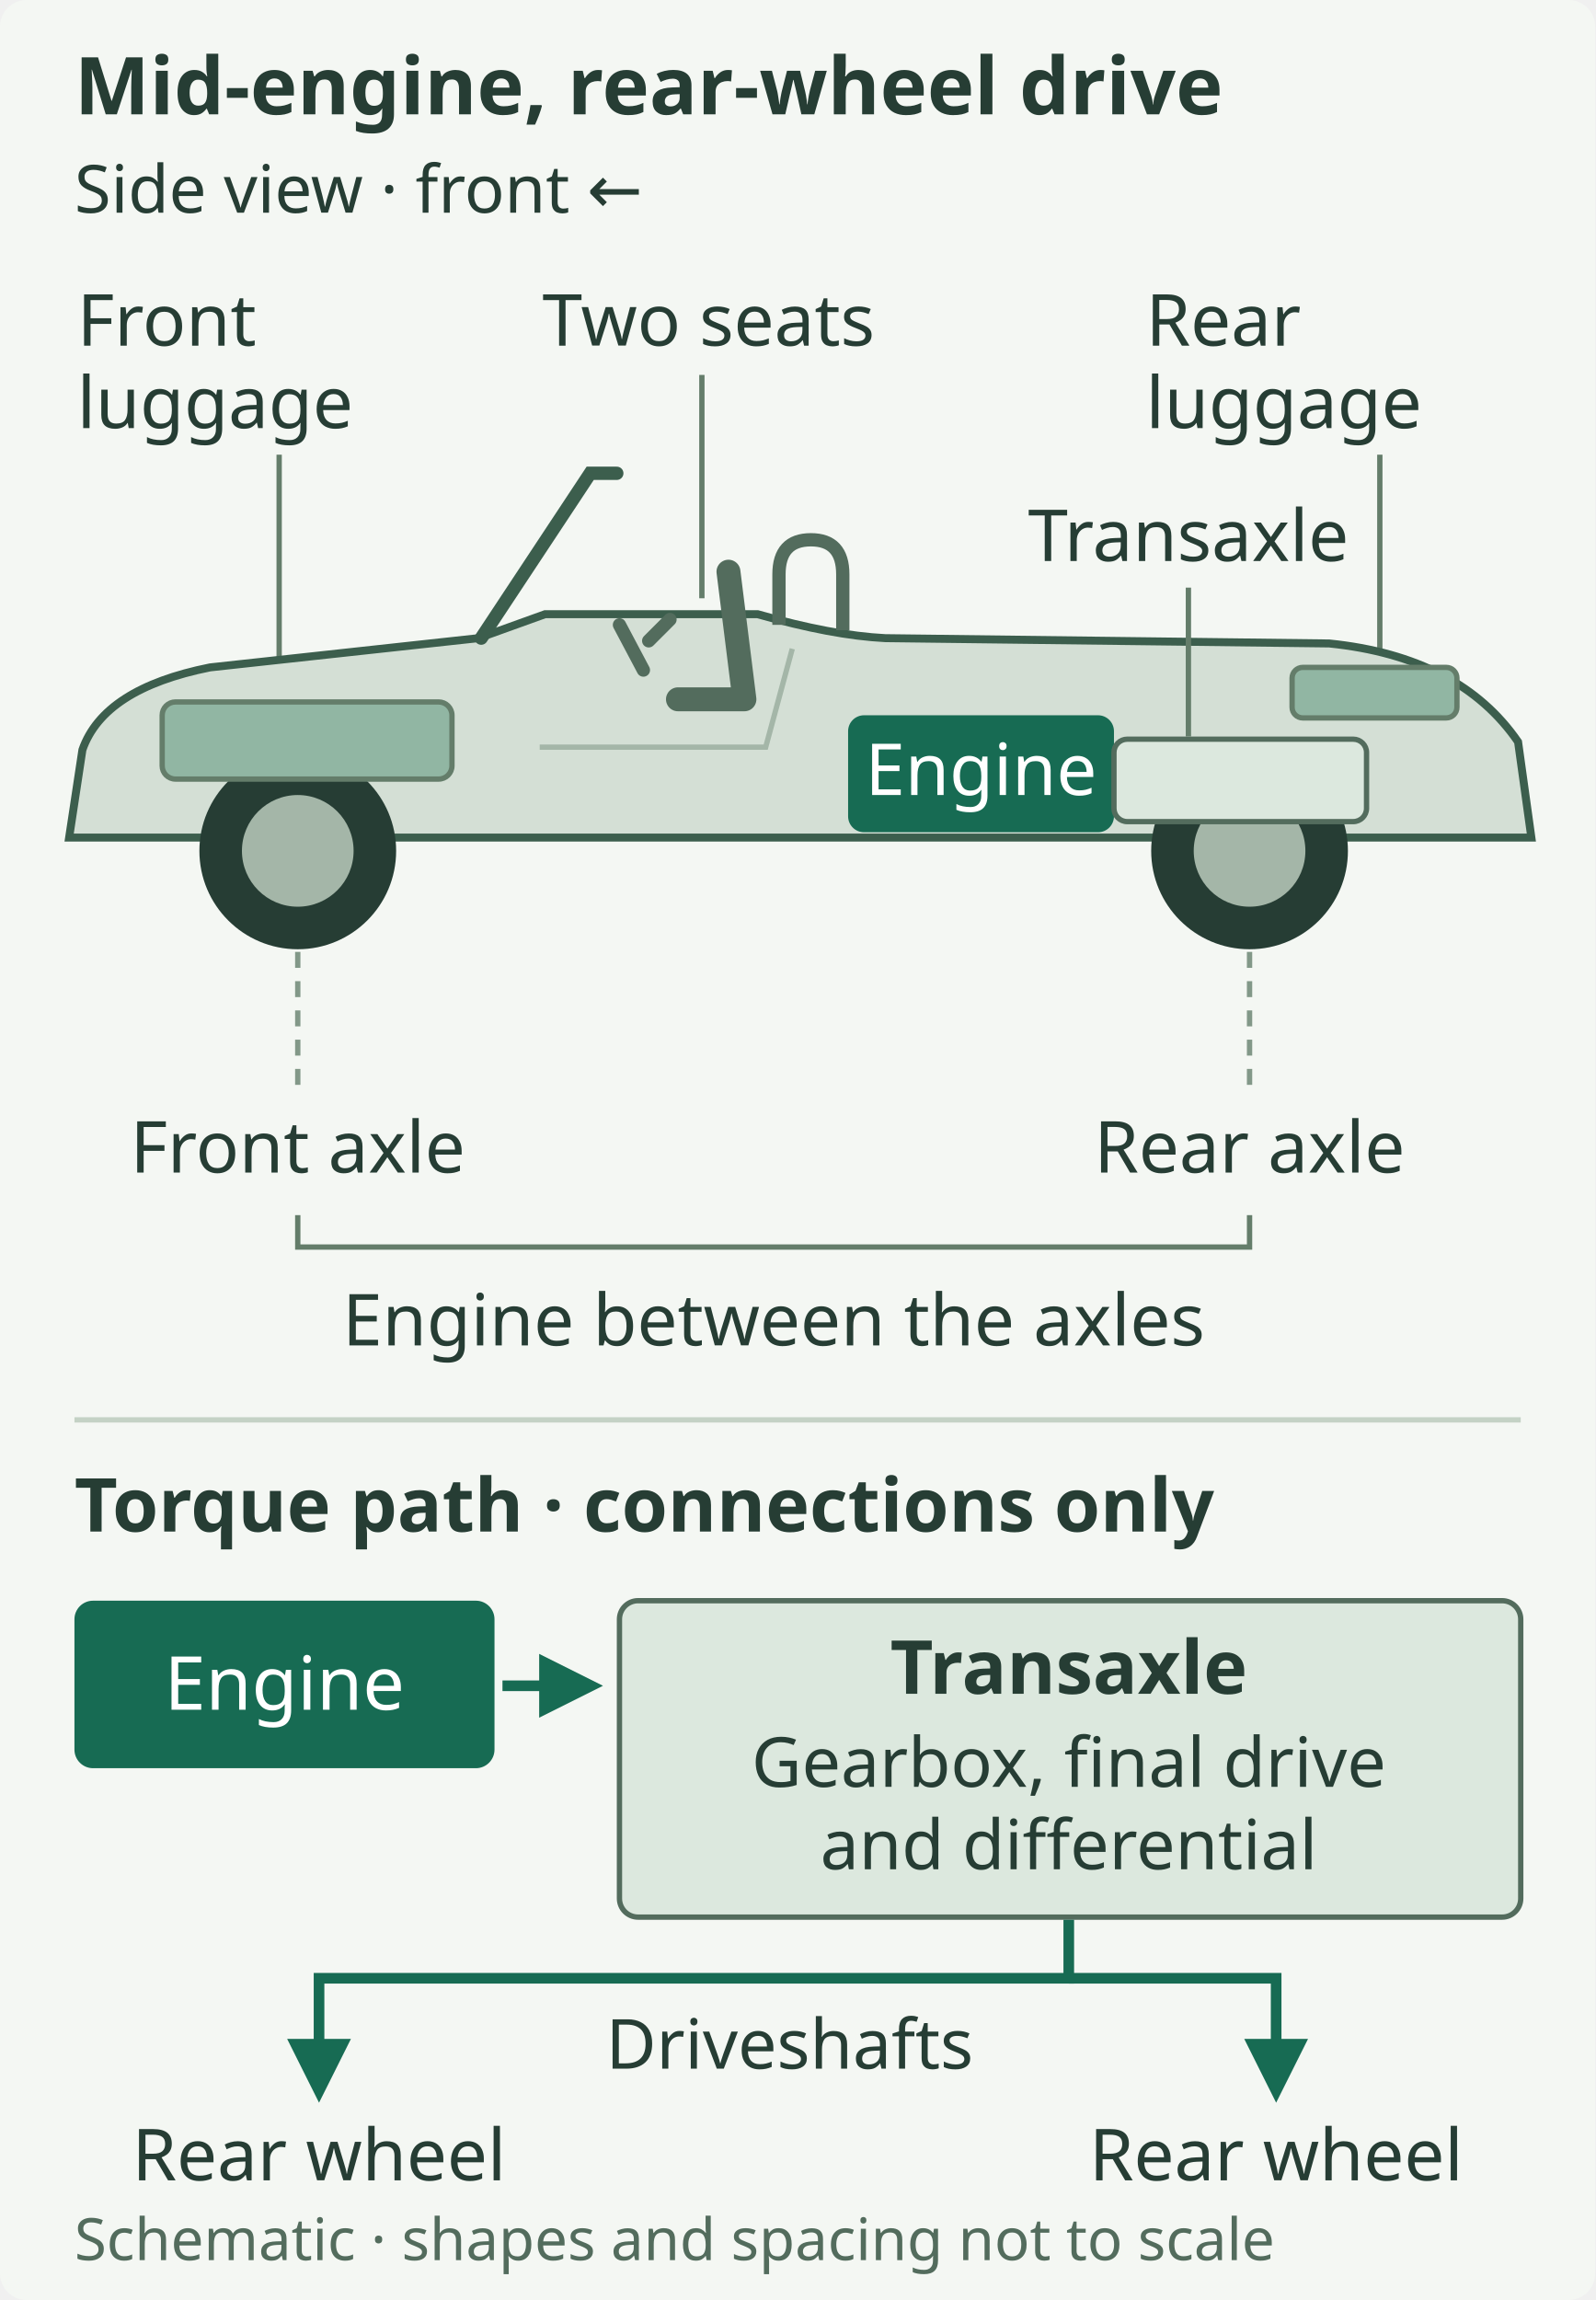
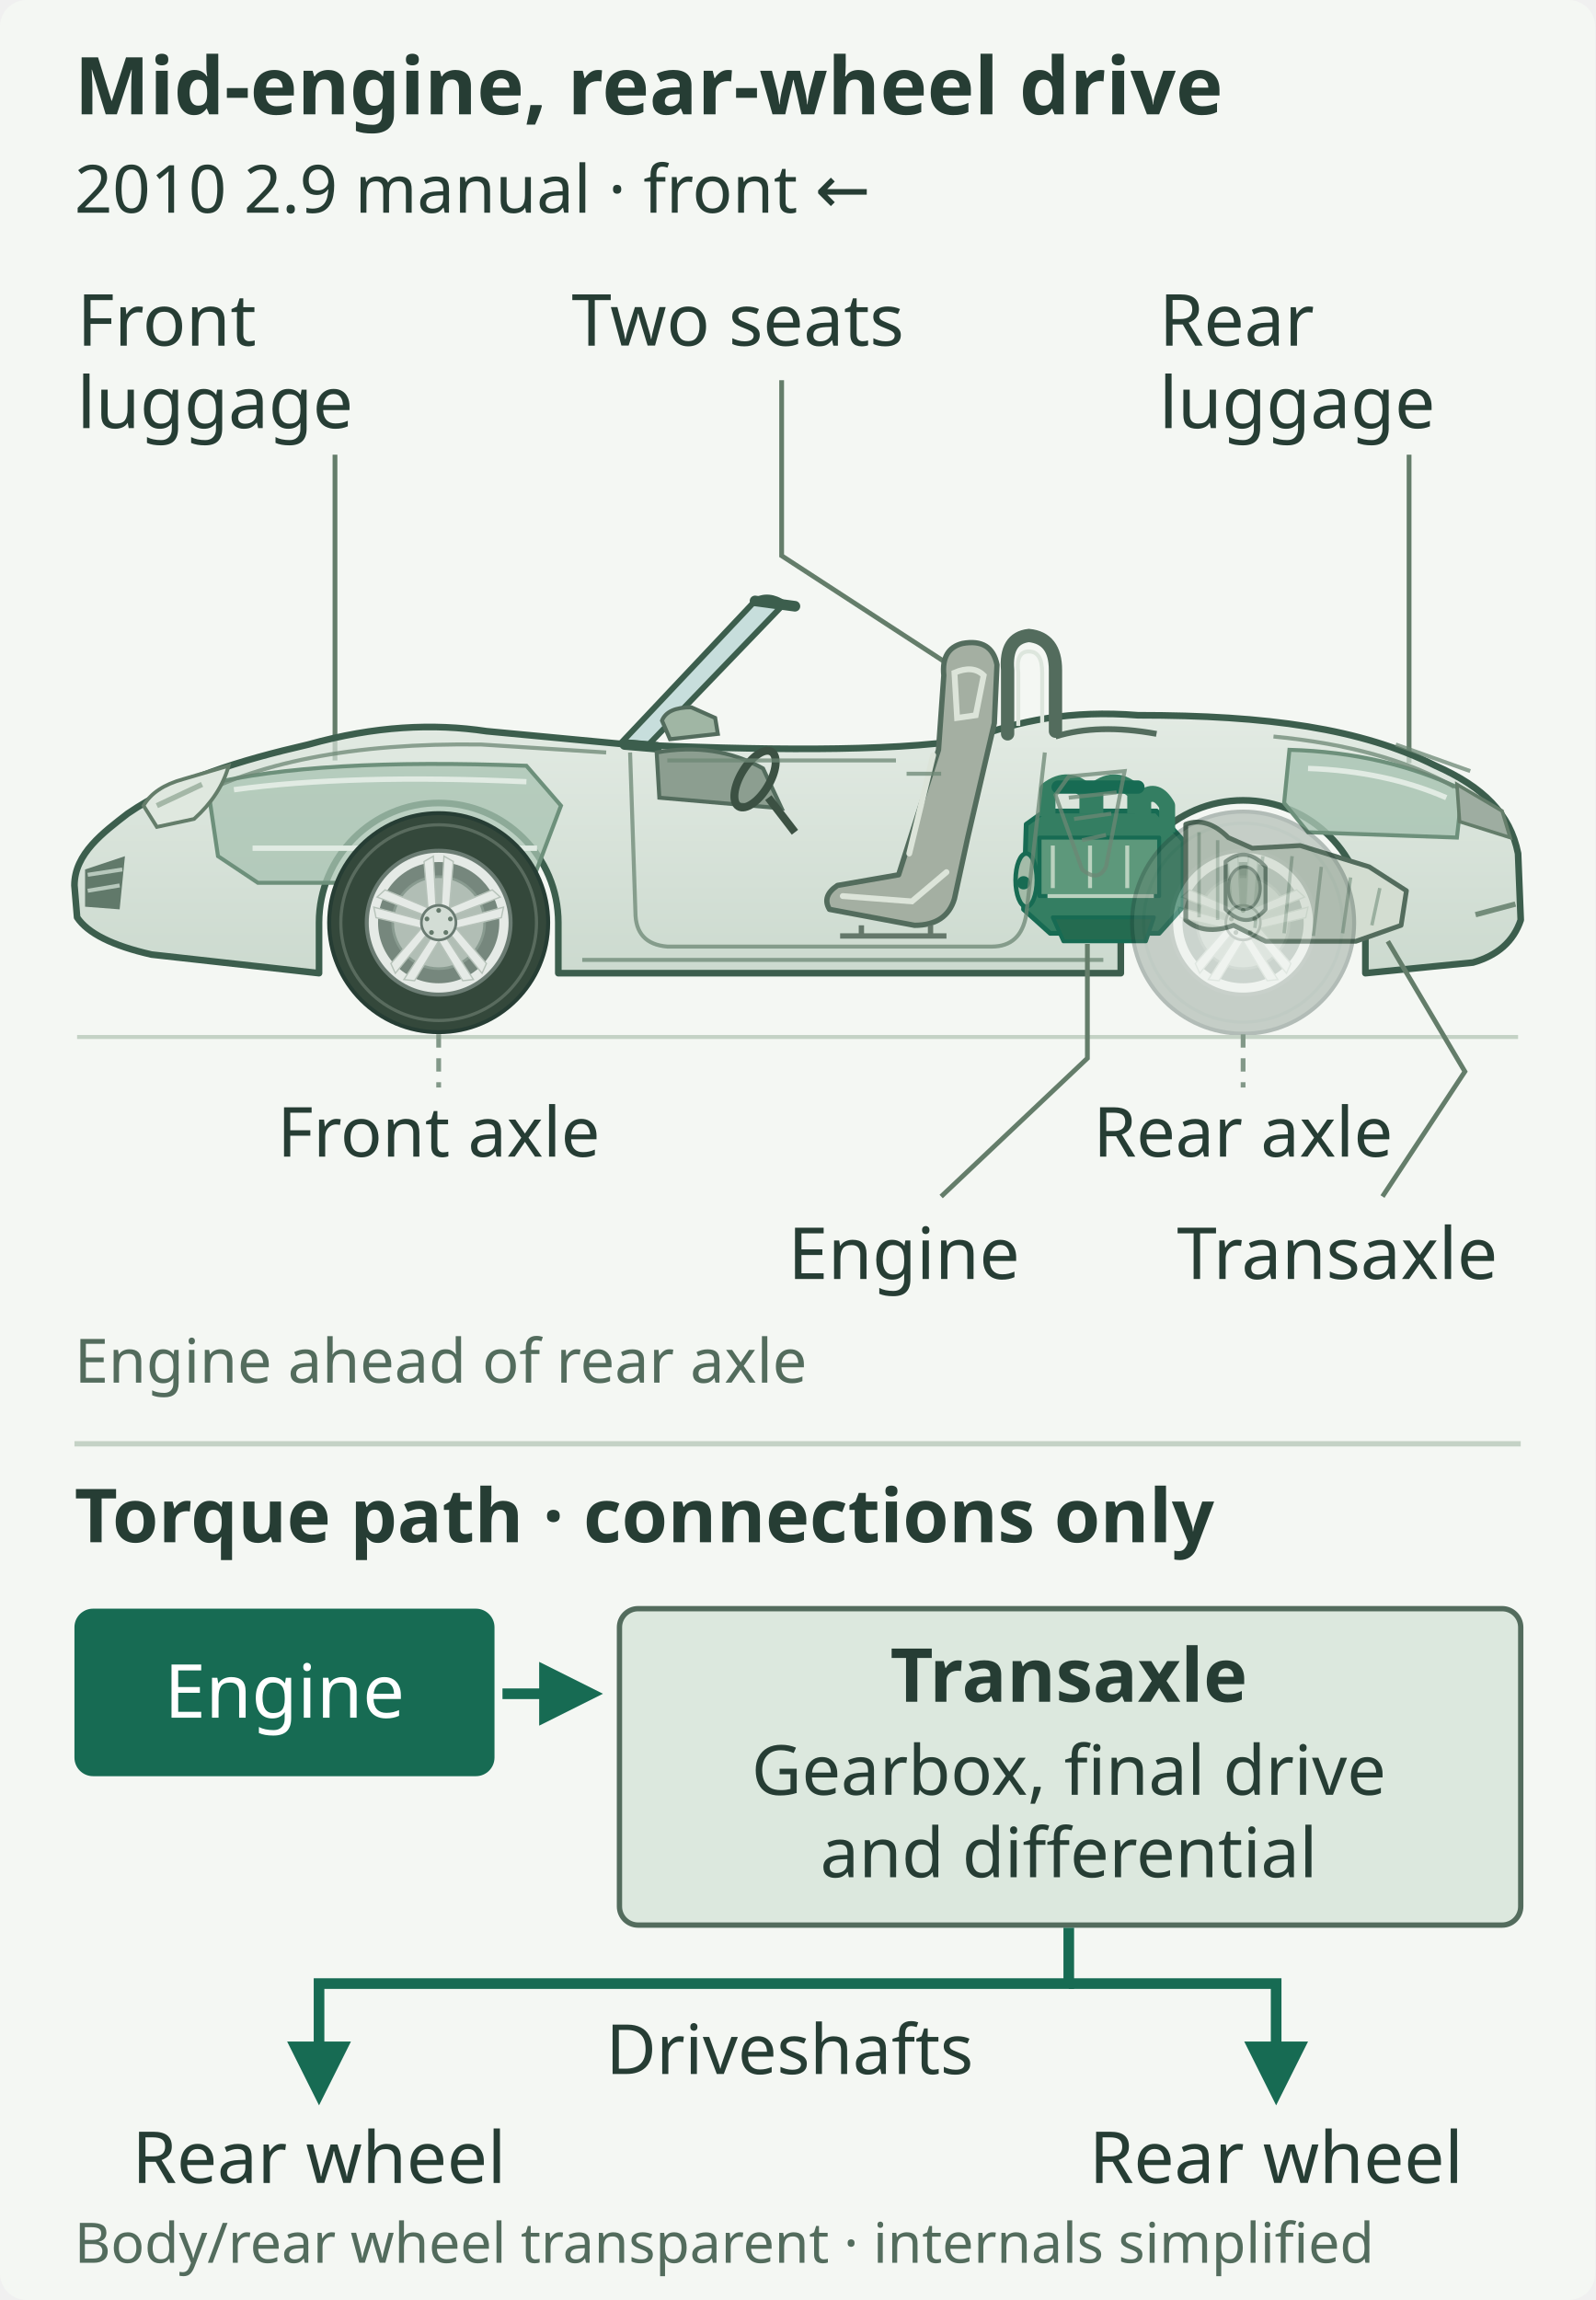
<svg xmlns="http://www.w3.org/2000/svg" width="600" height="865" viewBox="0 0 600 865" role="img" aria-labelledby="title desc">
  <defs>
    <marker id="family-layout-torque" viewBox="0 0 10 10" refX="8" refY="5" markerWidth="6" markerHeight="6" orient="auto">
      <path d="M0 0 10 5 0 10Z" fill="#176b53" />
    </marker>
+     <linearGradient id="family-layout-body" x1="0" y1="0" x2="0" y2="1">
+       <stop stop-color="#dce6dd" />
+       <stop offset="1" stop-color="#bdcfc1" />
+     </linearGradient>
+     <g id="family-layout-rim">
+       <circle r="27.05" fill="#e5eae6" stroke="#6a7b72" stroke-width="1.5" />
+       <circle r="22.8" fill="#76877d" />
+       <circle r="17.3" fill="#b1beb5" stroke="#899b90" stroke-width="1" />
+       <g fill="#e5eae6" stroke="#b6c2b9" stroke-width=".5">
+         <path id="family-layout-spoke" d="M-4-5-5.5-23-2-25-1-6ZM1-6 2-25 5.5-23 4-5Z" />
+         <use href="#family-layout-spoke" transform="rotate(72)" />
+         <use href="#family-layout-spoke" transform="rotate(144)" />
+         <use href="#family-layout-spoke" transform="rotate(216)" />
+         <use href="#family-layout-spoke" transform="rotate(288)" />
+       </g>
+       <circle r="6.5" fill="#d3ddd5" stroke="#6a7b72" />
+       <g fill="#64796b">
+         <circle cy="-4.6" r=".9" />
+         <circle cx="4.4" cy="-1.4" r=".9" />
+         <circle cx="2.7" cy="3.7" r=".9" />
+         <circle cx="-2.7" cy="3.7" r=".9" />
+         <circle cx="-4.4" cy="-1.4" r=".9" />
+       </g>
+     </g>
  </defs>
  <rect width="600" height="865" rx="10" fill="#f4f7f3" />
  <g font-family="sans-serif" fill="#263d34">
    <text x="28" y="43" font-size="30" font-weight="bold">Mid-engine, rear-wheel drive</text>
-     <text x="28" y="80" font-size="25">Side view · front ←</text>
+     <text x="28" y="80" font-size="25">2010 2.9 manual · front ←</text>
    <g font-size="27">
      <text x="29" y="130">Front<tspan x="29" dy="31">luggage</tspan>
      </text>
-       <text x="204" y="130">Two seats</text>
-       <text x="431" y="130">Rear<tspan x="431" dy="31">luggage</tspan>
+       <text x="215" y="130">Two seats</text>
+       <text x="436" y="130">Rear<tspan x="436" dy="31">luggage</tspan>
      </text>
    </g>
-     <g fill="none" stroke="#647d6a" stroke-width="2">
-       <path d="M105 171V259" />
-       <path d="M264 141V225" />
-       <path d="M519 171V249" />
+     <g fill="none" stroke="#647d6a" stroke-width="1.8">
+       <path d="M126 171V286" />
+       <path d="M294 143V209L357 250" />
+       <path d="M530 171V287" />
    </g>
-     <path d="M26 315 31 282Q39 259 79 251L180 240 205 231 285 231Q313 239 333 240L500 242Q549 247 571 279L576 315Z" fill="#d4dfd5" stroke="#3c5e4d" stroke-width="3" />
-     <path d="M181 240 222 178 232 178" fill="none" stroke="#3c5e4d" stroke-width="5" stroke-linecap="round" />
-     <path d="M233 235 242 252M244 241 252 233" fill="none" stroke="#536c5d" stroke-width="5" stroke-linecap="round" />
-     <path d="M274 215 280 263 255 263" fill="none" stroke="#536c5d" stroke-width="9" stroke-linecap="round" stroke-linejoin="round" />
-     <path d="M293 235V216Q293 203 305 203T317 216V237" fill="none" stroke="#536c5d" stroke-width="5" />
-     <path d="M203 281H288L298 244" fill="none" stroke="#a4b6a8" stroke-width="2" />
-     <g>
-       <circle cx="112" cy="320" r="37" fill="#263d34" />
-       <circle cx="112" cy="320" r="21" fill="#a4b6a8" />
-       <circle cx="470" cy="320" r="37" fill="#263d34" />
-       <circle cx="470" cy="320" r="21" fill="#a4b6a8" />
+     <path d="M28 333C28 321 39 313 48 306C67 293 90 286 116 280C141 273 163 272 183 275L236 280C284 282 334 283 365 278C383 271 403 267 428 269C477 269 512 274 540 288C558 296 568 306 571 321L572 346Q568 358 554 362L513.57 366V347A46 46 0 0 0 421.57 347V366H210V347A45 45 0 0 0 120 347V366L57 359Q35 354 29 345Z" fill="url(#family-layout-body)" fill-opacity=".72" stroke="#3c5e4d" stroke-width="2.5" stroke-linejoin="round" />
+     <path d="M78 295Q119 285 198 288L211 303 200 332H97L82 322Z" fill="#a8c3b1" fill-opacity=".75" stroke="#6d907b" stroke-width="1.5" />
+     <path d="M88 297Q132 291 198 294M95 319H202" fill="none" stroke="#e1ebe3" stroke-width="2" />
+     <path d="M485 282Q521 283 550 297L548 315 492 313 483 302Z" fill="#a8c3b1" fill-opacity=".8" stroke="#6d907b" stroke-width="1.5" />
+     <path d="M492 289Q521 290 544 300" fill="none" stroke="#e1ebe3" stroke-width="2" />
+     <path d="M234 279 284 226Q289 223 295 227L244 280Z" fill="#c7dedc" stroke="#3c5e4d" stroke-width="2.2" />
+     <path d="M284 226 299 228M235 280 247 281" fill="none" stroke="#3c5e4d" stroke-width="4" stroke-linecap="round" />
+     <path d="M247 283Q269 279 287 289L294 304 248 300Z" fill="#8c9e90" stroke="#536c5d" stroke-width="1.5" />
+     <ellipse cx="284" cy="293" rx="5.5" ry="12" transform="rotate(31 284 293)" fill="none" stroke="#3c5143" stroke-width="3" />
+     <path d="M289 300 299 313" stroke="#3c5143" stroke-width="3" />
+     <path d="M312 342Q309 337 315 333L338 329 353 282 355 254Q354 244 362 242Q373 240 375 250L374 272 364 315 359 338Q356 348 344 348Z" fill="#a4afa2" stroke="#536c5d" stroke-width="2" stroke-linejoin="round" />
+     <path d="M359 253Q366 250 370 254L367 269 360 270ZM351 284 342 321M317 337 343 339 356 328" fill="none" stroke="#dce4d9" stroke-width="2.2" stroke-linecap="round" />
+     <path d="M316 352H356M324 348V352M350 348V352" fill="none" stroke="#64776a" stroke-width="2" />
+     <path d="M379 276 379 252Q378 240 387 239Q397 240 397 252V275" fill="none" stroke="#536c5d" stroke-width="5" stroke-linecap="round" />
+     <path d="M383 273V253Q382 245 387 245Q392 245 392 253V272" fill="none" stroke="#dde6dd" stroke-width="1.5" />
+     <path d="M397 277Q413 272 435 276" fill="none" stroke="#536c5d" stroke-width="2.2" />
+     <g stroke="#176b53" stroke-linejoin="round">
+       <path d="M386 310 393 305H435L445 316V341L436 351H395L385 342Z" fill="#347e62" stroke-width="1.8" />
+       <path d="M396 345H434L431 354H400Z" fill="#246b50" stroke-width="1.5" />
+       <path d="M391 315H436V337H391Z" fill="#5d987b" stroke-width="1.5" />
+       <path d="M396 318V334M410 318V334M424 318V334M394 337H434" fill="none" stroke="#bad2bf" stroke-width="1.5" />
+       <path d="M394 307V297Q402 291 409 298V306M412 306V297Q420 291 427 298V306M430 308V300Q435 296 439 303V313" fill="none" stroke="#347e62" stroke-width="6" />
+       <path d="M398 296H428" stroke="#176b53" stroke-width="5" stroke-linecap="round" />
+       <ellipse cx="386" cy="331" rx="4" ry="10" fill="#a4bca9" stroke-width="1.7" />
+       <circle cx="385" cy="332" r="2" fill="#176b53" />
    </g>
-     <rect x="61" y="264" width="109" height="29" rx="5" fill="#91b6a3" stroke="#647d6a" stroke-width="2" />
-     <rect x="319" y="269" width="100" height="44" rx="6" fill="#176b53" />
-     <text x="369" y="299" text-anchor="middle" font-size="27" fill="#fff">Engine</text>
-     <rect x="419" y="278" width="95" height="31" rx="5" fill="#dce8de" stroke="#536c5d" stroke-width="2" />
-     <rect x="486" y="251" width="62" height="19" rx="4" fill="#91b6a3" stroke="#647d6a" stroke-width="2" />
-     <text x="447" y="211" text-anchor="middle" font-size="27">Transaxle</text>
-     <path d="M447 221V277" fill="none" stroke="#647d6a" stroke-width="2" />
-     <g fill="none" stroke="#829888" stroke-width="2" stroke-dasharray="6 5">
-       <path d="M112 358V411M470 358V411" />
+     <g stroke="#536c5d" stroke-linejoin="round">
+       <path d="M446 310Q454 307 462 315L471 319 489 318 515 326 529 335 527 348 510 354 476 354 464 348Q453 352 446 346Z" fill="#d3ddd1" stroke-width="1.8" />
+       <path d="M451 313V345M458 316V346M475 322 472 349M486 322 483 351M497 326 494 352M508 330 505 351M519 334 516 348" fill="none" stroke="#9aaf9f" stroke-width="1.3" />
+       <path d="M461 324Q469 318 476 326V342Q469 350 461 342Z" fill="#b6c8b8" stroke-width="1.5" />
+       <ellipse cx="468" cy="334" rx="6" ry="8" fill="#8ba18e" stroke-width="1.2" />
+     </g>
+     <g fill="none" stroke="#6c8774" stroke-width="1.5" opacity=".75">
+       <path d="M237 283 239 343Q239 355 251 356H373Q384 356 386 344L393 283" />
+       <path d="M251 286H337M341 291h13M219 361H415M69 302Q109 279 181 280L228 283" />
+       <path d="M402 292 423 290 416 326Q413 332 407 327L397 299Z" />
+       <path d="M402 300 420 298M404 308 418 306M407 316 416 314" />
+       <path d="M479 277Q521 281 547 296M525 280 553 290" />
+     </g>
+     <path d="M252 278 249 271Q251 266 260 266L269 270 270 276Z" fill="#a0b6a4" stroke="#536c5d" stroke-width="1.5" />
+     <path d="M54 303Q58 296 69 293L86 288Q83 299 73 308L59 311Z" fill="#dfe8df" stroke="#647d6a" stroke-width="1.4" />
+     <path d="M59 303 76 295" stroke="#a4b7a7" stroke-width="2" />
+     <path d="M32 327 47 322 45 342 32 341Z" fill="#61796a" />
+     <path d="M33 329 46 327M33 335 45 333" stroke="#b7c8bc" stroke-width="1.5" />
+     <path d="M548 295 565 305 568 315 549 309Z" fill="#9eada1" stroke="#647d6a" stroke-width="1.3" />
+     <path d="M555 344 570 340" stroke="#738c7a" stroke-width="2" />
+     <g transform="translate(165 347)">
+       <circle r="41.18" fill="#34483b" stroke="#263d34" stroke-width="1.5" />
+       <circle r="36.8" fill="none" stroke="#596b5e" stroke-width="1.2" />
+       <use href="#family-layout-rim" />
+     </g>
+     <g transform="translate(467.57 347)" opacity=".32">
+       <circle r="41.77" fill="#617467" stroke="#263d34" stroke-width="1.5" />
+       <circle r="37.4" fill="none" stroke="#536c5d" stroke-width="1.2" />
+       <use href="#family-layout-rim" />
+     </g>
+     <path d="M29 390H571" stroke="#c4d2c5" stroke-width="1.5" />
+     <g fill="none" stroke="#829888" stroke-width="1.8" stroke-dasharray="5 4">
+       <path d="M165 389V409M467.57 389V409" />
+     </g>
+     <g font-size="26" text-anchor="middle">
+       <text x="165" y="435">Front axle</text>
+       <text x="467.57" y="435">Rear axle</text>
+     </g>
+     <g fill="none" stroke="#647d6a" stroke-width="1.8">
+       <path d="M409 355V398L354 450" />
+       <path d="M522 354 551 403 520 450" />
    </g>
    <g font-size="27" text-anchor="middle">
-       <text x="112" y="441">Front axle</text>
-       <text x="470" y="441">Rear axle</text>
+       <text x="340" y="481">Engine</text>
+       <text x="503" y="481">Transaxle</text>
    </g>
-     <path d="M112 457V469H470V457" fill="none" stroke="#647d6a" stroke-width="2" />
-     <text x="291" y="506" text-anchor="middle" font-size="27">Engine between the axles</text>
-     <path d="M28 534H572" stroke="#c4d2c5" stroke-width="2" />
-     <text x="28" y="576" font-size="28" font-weight="bold">Torque path · connections only</text>
-     <rect x="28" y="602" width="158" height="63" rx="7" fill="#176b53" />
-     <text x="107" y="643" text-anchor="middle" font-size="28" fill="#fff">Engine</text>
-     <path d="M189 634H222" fill="none" stroke="#176b53" stroke-width="4" marker-end="url(#family-layout-torque)" />
-     <rect x="233" y="602" width="339" height="119" rx="7" fill="#dce8de" stroke="#536c5d" stroke-width="2" />
-     <text x="402" y="637" text-anchor="middle" font-size="28" font-weight="bold">Transaxle</text>
-     <text x="402" y="672" text-anchor="middle" font-size="26">Gearbox, final drive</text>
-     <text x="402" y="703" text-anchor="middle" font-size="26">and differential</text>
+     <text x="28" y="520" font-size="23" fill="#536c5d">Engine ahead of rear axle</text>
+     <path d="M28 543H572" stroke="#c4d2c5" stroke-width="2" />
+     <text x="28" y="580" font-size="28" font-weight="bold">Torque path · connections only</text>
+     <rect x="28" y="605" width="158" height="63" rx="7" fill="#176b53" />
+     <text x="107" y="646" text-anchor="middle" font-size="28" fill="#fff">Engine</text>
+     <path d="M189 637H222" fill="none" stroke="#176b53" stroke-width="4" marker-end="url(#family-layout-torque)" />
+     <rect x="233" y="605" width="339" height="119" rx="7" fill="#dce8de" stroke="#536c5d" stroke-width="2" />
+     <text x="402" y="640" text-anchor="middle" font-size="28" font-weight="bold">Transaxle</text>
+     <text x="402" y="675" text-anchor="middle" font-size="26">Gearbox, final drive</text>
+     <text x="402" y="706" text-anchor="middle" font-size="26">and differential</text>
    <g fill="none" stroke="#176b53" stroke-width="4" marker-end="url(#family-layout-torque)">
-       <path d="M402 722V744H120V786" />
-       <path d="M402 744H480V786" />
+       <path d="M402 725V746H120V787" />
+       <path d="M402 746H480V787" />
    </g>
-     <text x="297" y="778" text-anchor="middle" font-size="26">Driveshafts</text>
+     <text x="297" y="780" text-anchor="middle" font-size="26">Driveshafts</text>
    <g font-size="27" text-anchor="middle">
-       <text x="120" y="820">Rear wheel</text>
-       <text x="480" y="820">Rear wheel</text>
+       <text x="120" y="821">Rear wheel</text>
+       <text x="480" y="821">Rear wheel</text>
    </g>
-     <text x="28" y="850" font-size="22" fill="#536c5d">Schematic · shapes and spacing not to scale</text>
+     <text x="28" y="851" font-size="21" fill="#536c5d">Body/rear wheel transparent · internals simplified</text>
  </g>
</svg>
